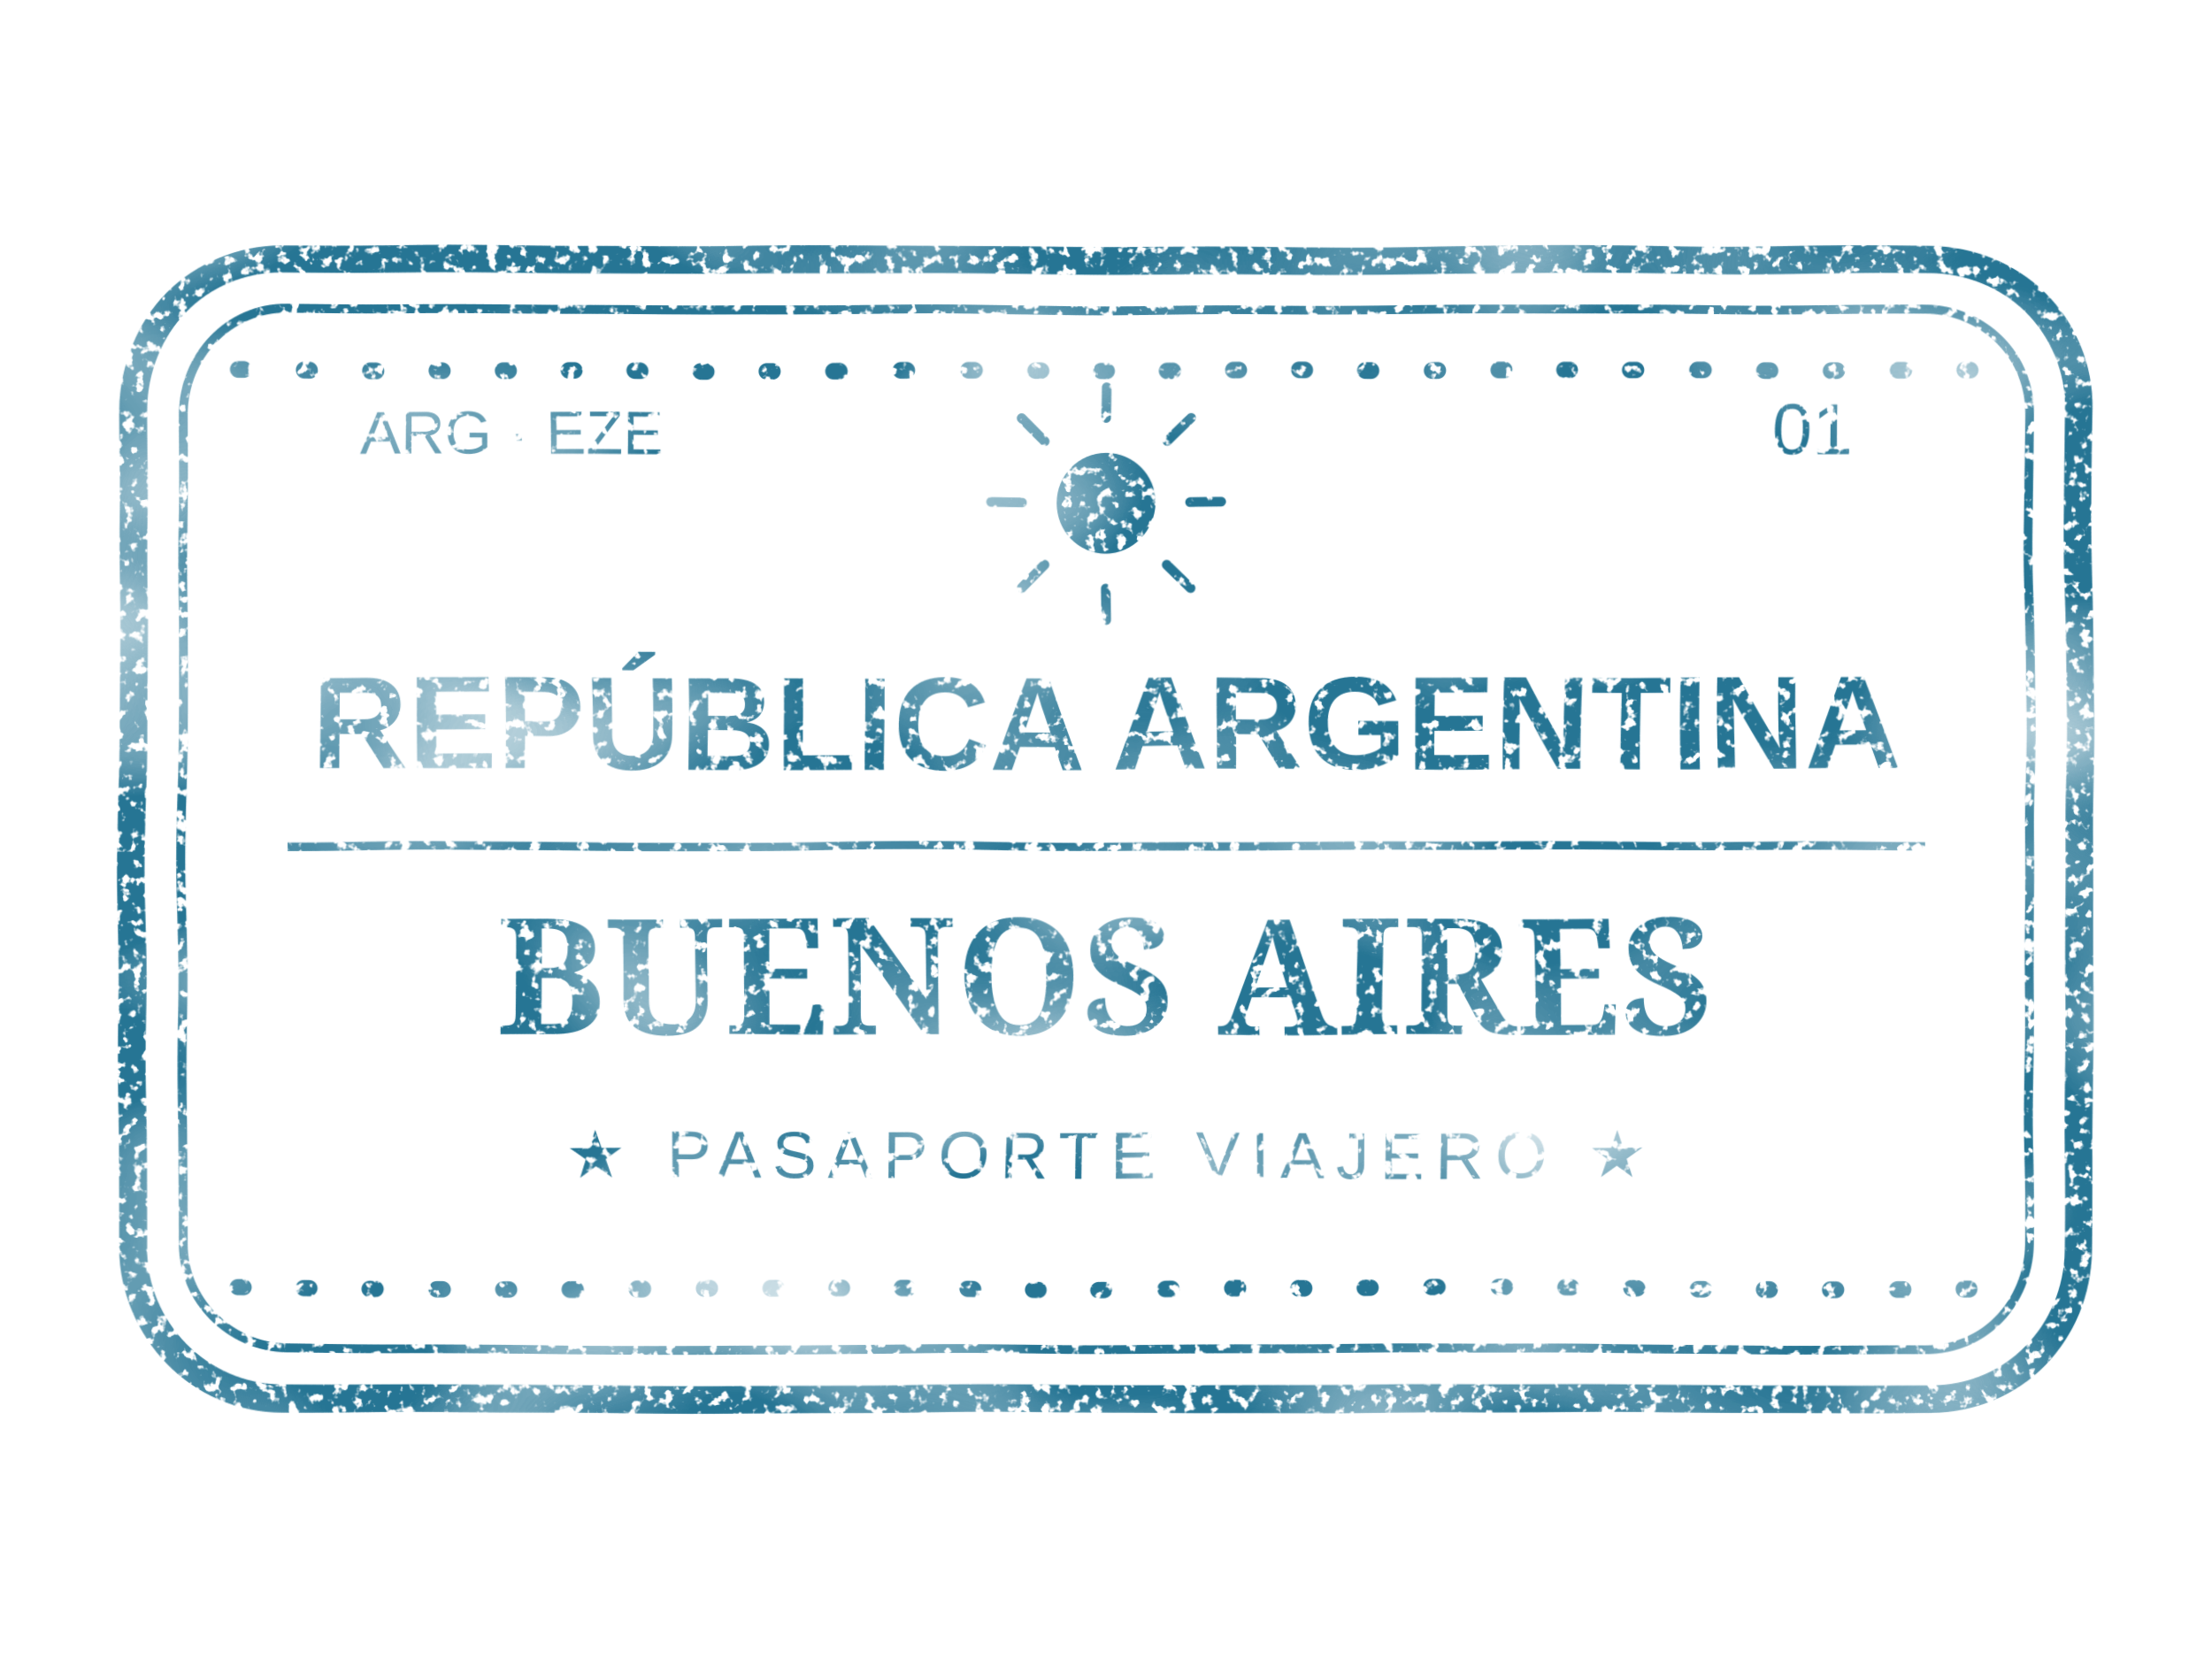
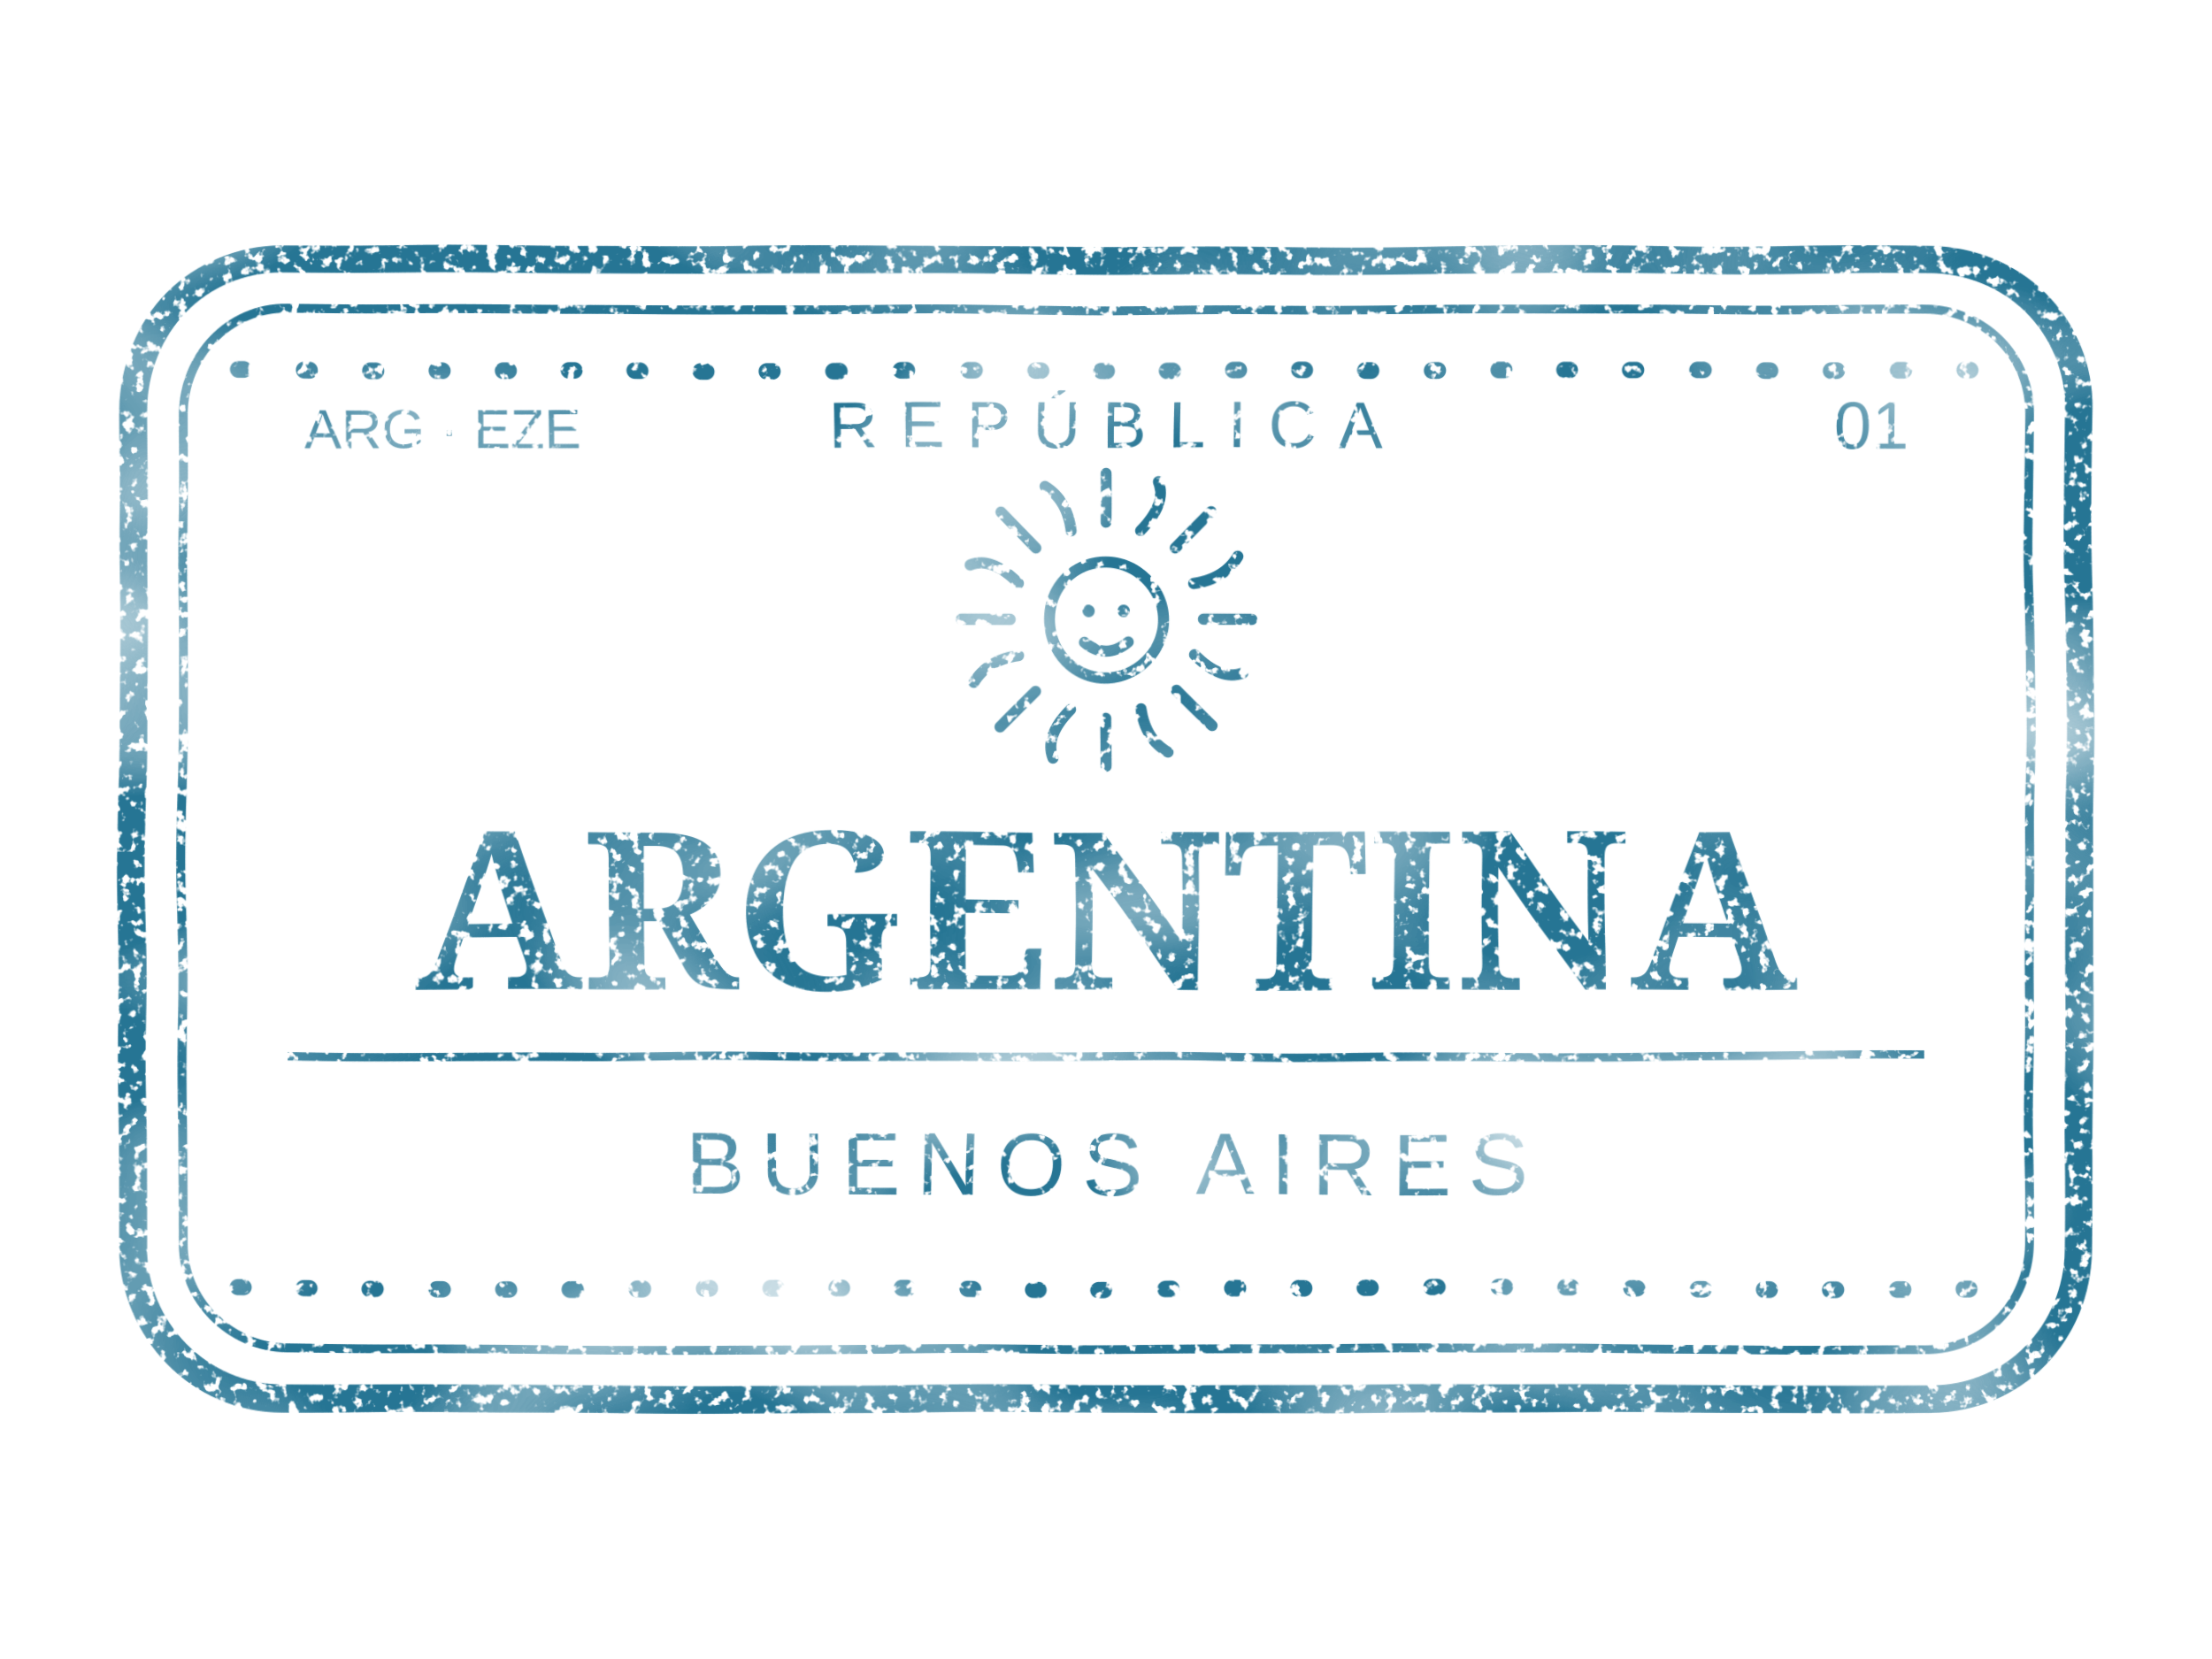
- <svg xmlns="http://www.w3.org/2000/svg" viewBox="0 0 400 300" width="400" height="300" role="img" aria-labelledby="title-AR">
+ <svg xmlns="http://www.w3.org/2000/svg" viewBox="0 0 400 300" width="400" height="300" role="img" aria-labelledby="title-ar">
  <defs>
    <filter id="ink-ar-worn" x="-5%" y="-5%" width="110%" height="110%" color-interpolation-filters="sRGB">
      <feTurbulence type="fractalNoise" baseFrequency=".5" numOctaves="3" seed="17" result="grain" />
      <feColorMatrix in="grain" type="matrix" values="0 0 0 0 1 0 0 0 0 1 0 0 0 0 1 1 0 0 0 0" />
      <feComponentTransfer>
        <feFuncA type="linear" slope="10" intercept="-3.3" />
      </feComponentTransfer>
      <feComposite in="SourceGraphic" operator="in" result="porous" />
      <feTurbulence type="fractalNoise" baseFrequency=".019 .027" numOctaves="2" seed="41" result="pressure" />
      <feColorMatrix type="matrix" values="0 0 0 0 1 0 0 0 0 1 0 0 0 0 1 1 0 0 0 0" />
      <feComponentTransfer>
        <feFuncA type="linear" slope="1.8" intercept="-.05" />
      </feComponentTransfer>
      <feComposite in="porous" operator="in" result="ink" />
      <feDisplacementMap in="ink" in2="pressure" scale="1.15" xChannelSelector="R" yChannelSelector="G" />
      <feGaussianBlur stdDeviation=".12" />
    </filter>
  </defs>
  <g filter="url(#ink-ar-worn)" color="#267594" fill="currentColor" font-family="Arial,Helvetica,sans-serif" text-anchor="middle">
    <g fill="none" stroke="currentColor">
      <rect x="24" y="47" width="352" height="206" rx="27" stroke-width="5" />
      <rect x="33" y="56" width="334" height="188" rx="19" stroke-width="1.6" />
      <path d="M43 67H357M43 233H357" stroke-dasharray="1 11" stroke-linecap="round" stroke-width="3" />
    </g>
-     <g transform="translate(200 91) scale(0.7)" fill="none" stroke="currentColor" stroke-width="2.5" stroke-linecap="round" stroke-linejoin="round">
-       <circle r="13" fill="currentColor" stroke="none" />
-       <path d="M0-22V-30M0 22V30M22 0H30M-22 0H-30M16-16L22-22M-16 16L-22 22M16 16L22 22M-16-16L-22-22" />
+     <text x="200" y="81" font-size="12" letter-spacing="4">REPÚBLICA</text>
+     <g transform="translate(200 112) scale(0.8)" fill="none" stroke="currentColor" stroke-width="2.5" stroke-linecap="round" stroke-linejoin="round">
+       <circle r="13" />
+       <circle cx="-4" cy="-2" r="1.4" fill="currentColor" stroke="none" />
+       <circle cx="4" cy="-2" r="1.4" fill="currentColor" stroke="none" />
+       <path d="M-5 5Q0 9 5 5M0-22V-33M0 22V33M22 0H33M-22 0H-33M16-16L24-24M-16 16L-24 24M16 16L24 24M-16-16L-24-24M8-20Q14-26 12-31M20-8Q27-9 30-14M20 8Q26 14 31 12M8 20Q9 27 14 30M-8 20Q-14 26-12 31M-20 8Q-27 9-30 14M-20-8Q-26-14-31-12M-8-20Q-9-27-14-30" />
    </g>
-     <text x="200" y="139" font-size="24" font-weight="800" textLength="298" lengthAdjust="spacingAndGlyphs">REPÚBLICA ARGENTINA</text>
-     <path d="M52 153H348" fill="none" stroke="currentColor" stroke-width="1.5" />
-     <text x="200" y="187" font-size="29" font-family="Georgia,serif" font-weight="700">BUENOS AIRES</text>
-     <text x="200" y="213" font-size="12" letter-spacing="2">★  PASAPORTE VIAJERO  ★</text>
-     <text x="65" y="82" font-size="11" text-anchor="start">ARG · EZE</text>
-     <text x="335" y="82" font-size="13" text-anchor="end">01</text>
+     <text x="200" y="179" font-size="40" font-family="Georgia,serif" font-weight="700" textLength="290" lengthAdjust="spacingAndGlyphs">ARGENTINA</text>
+     <path d="M52 191H348" fill="none" stroke="currentColor" stroke-width="1.5" />
+     <text x="200" y="216" font-size="16" letter-spacing="3">BUENOS AIRES</text>
+     <text x="55" y="81" font-size="10" text-anchor="start">ARG · EZE</text>
+     <text x="345" y="81" font-size="12" text-anchor="end">01</text>
  </g>
</svg>
